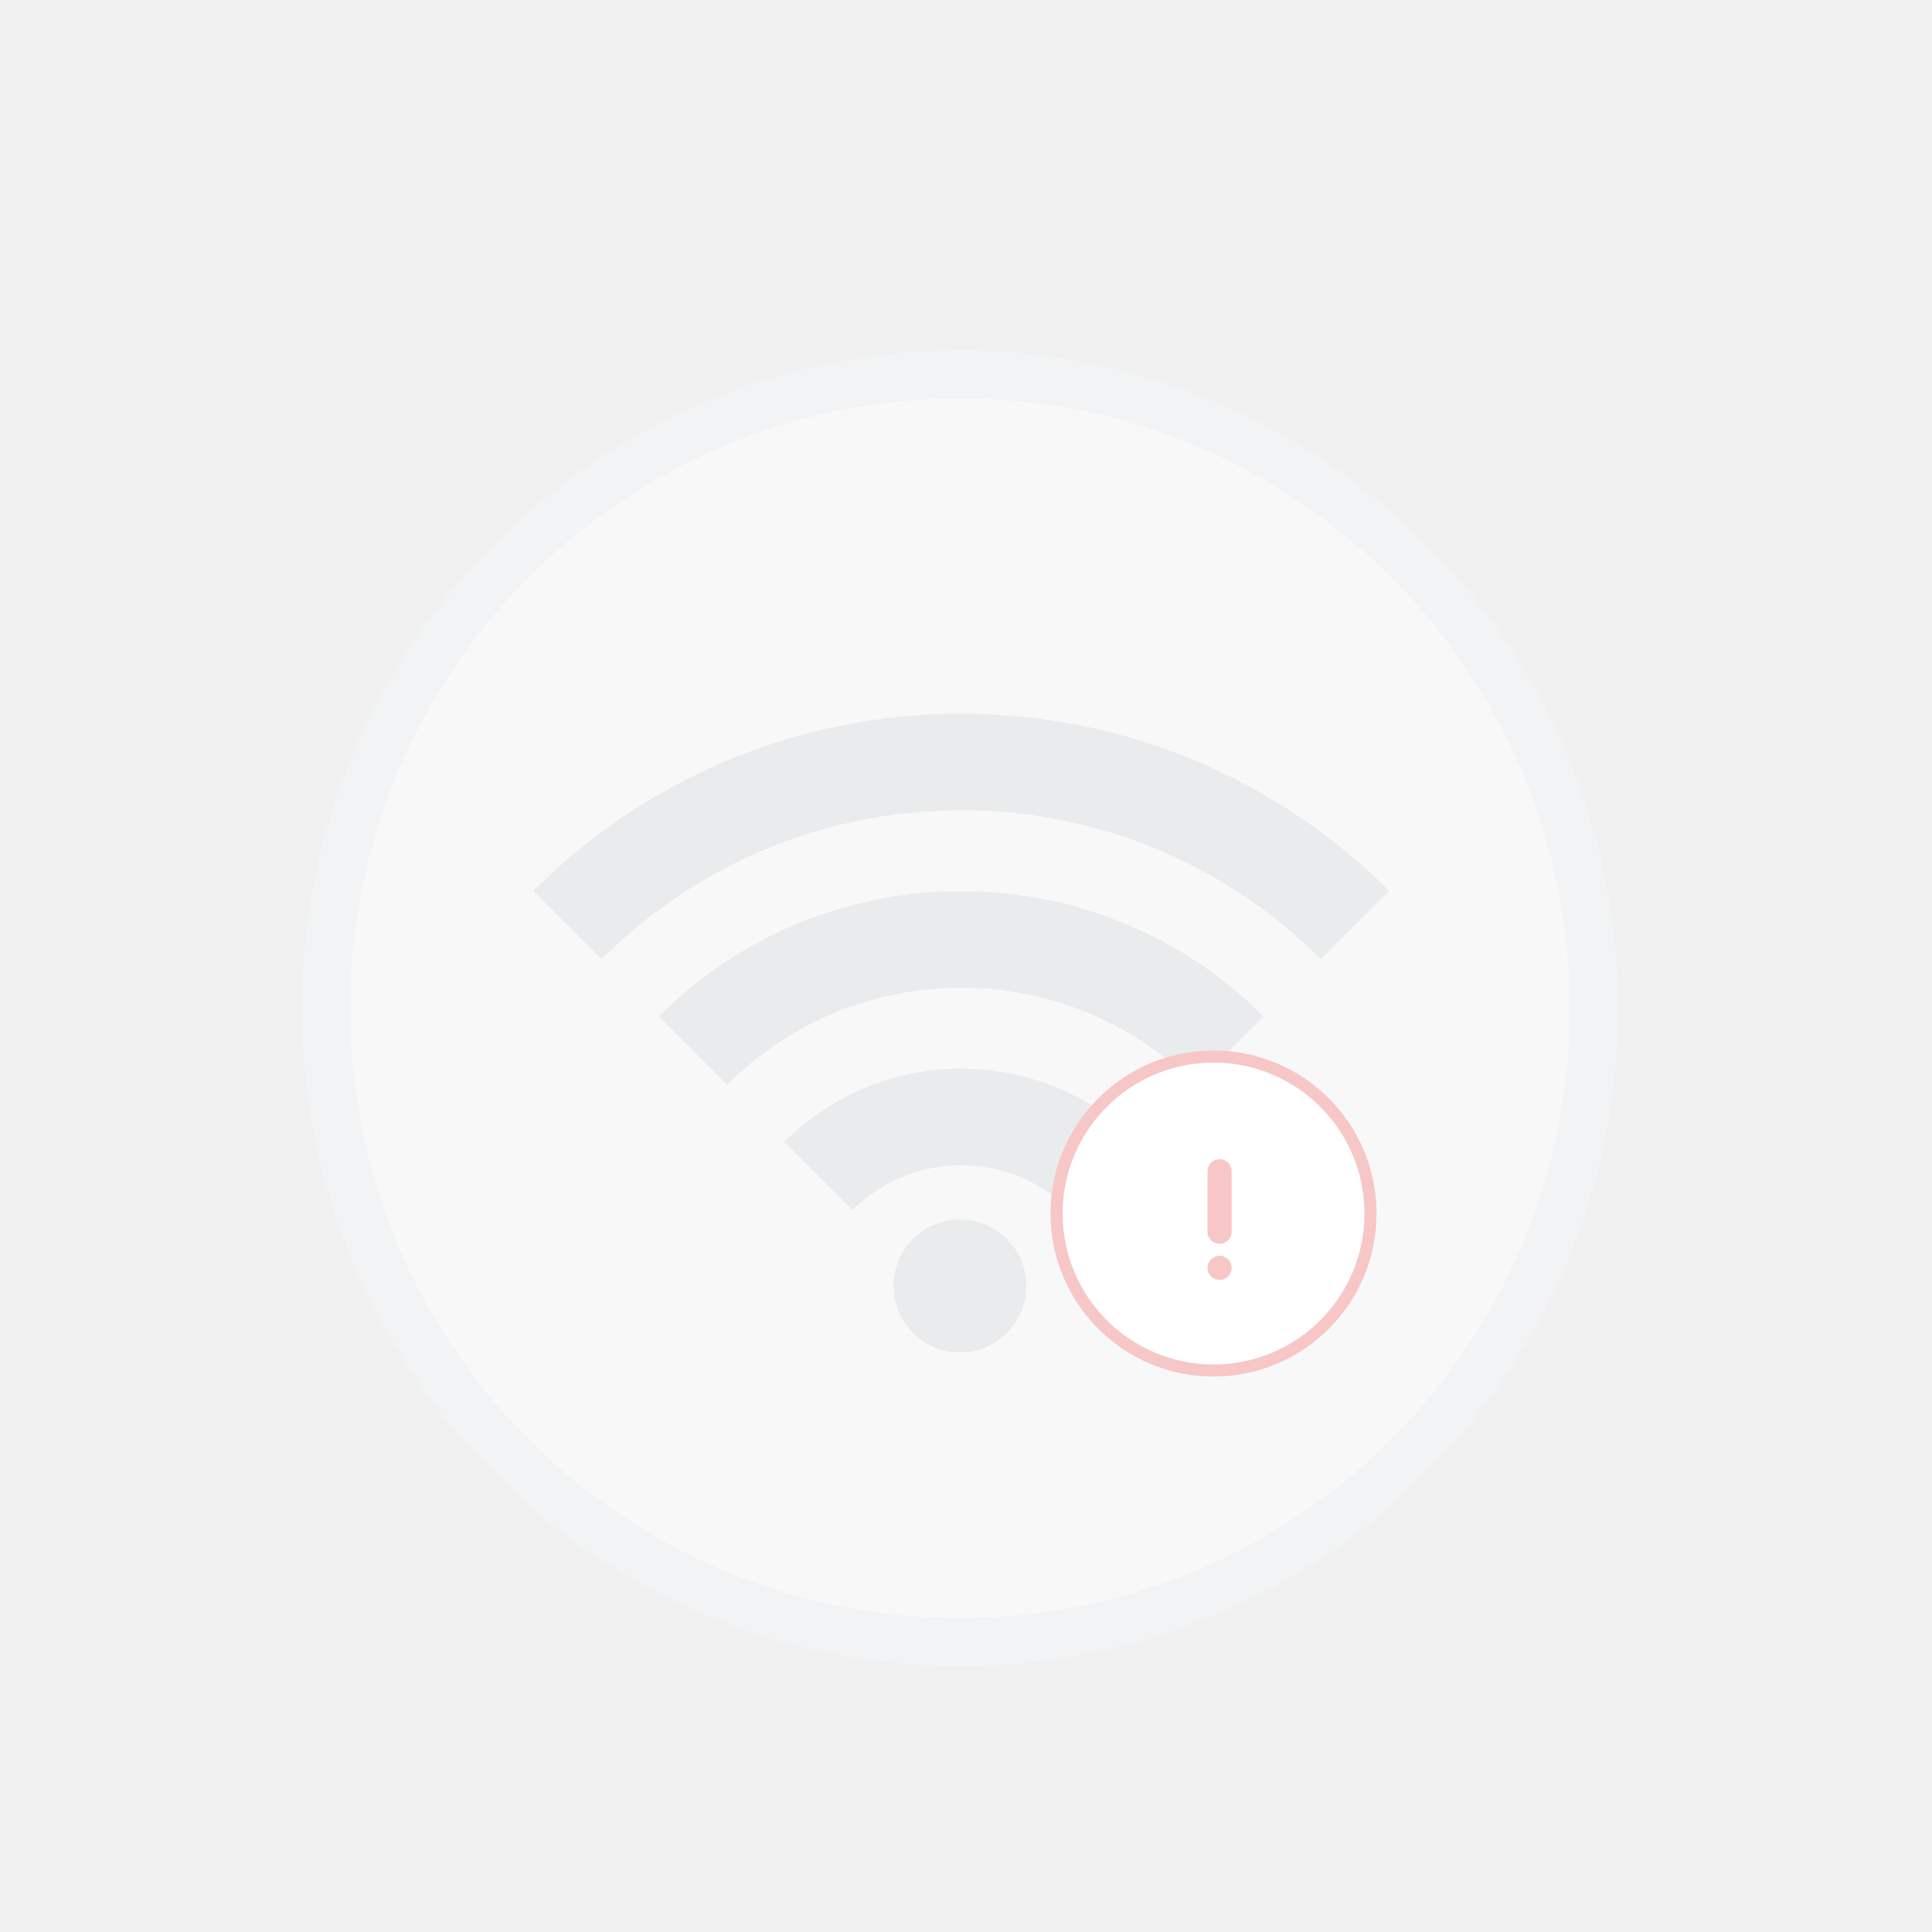
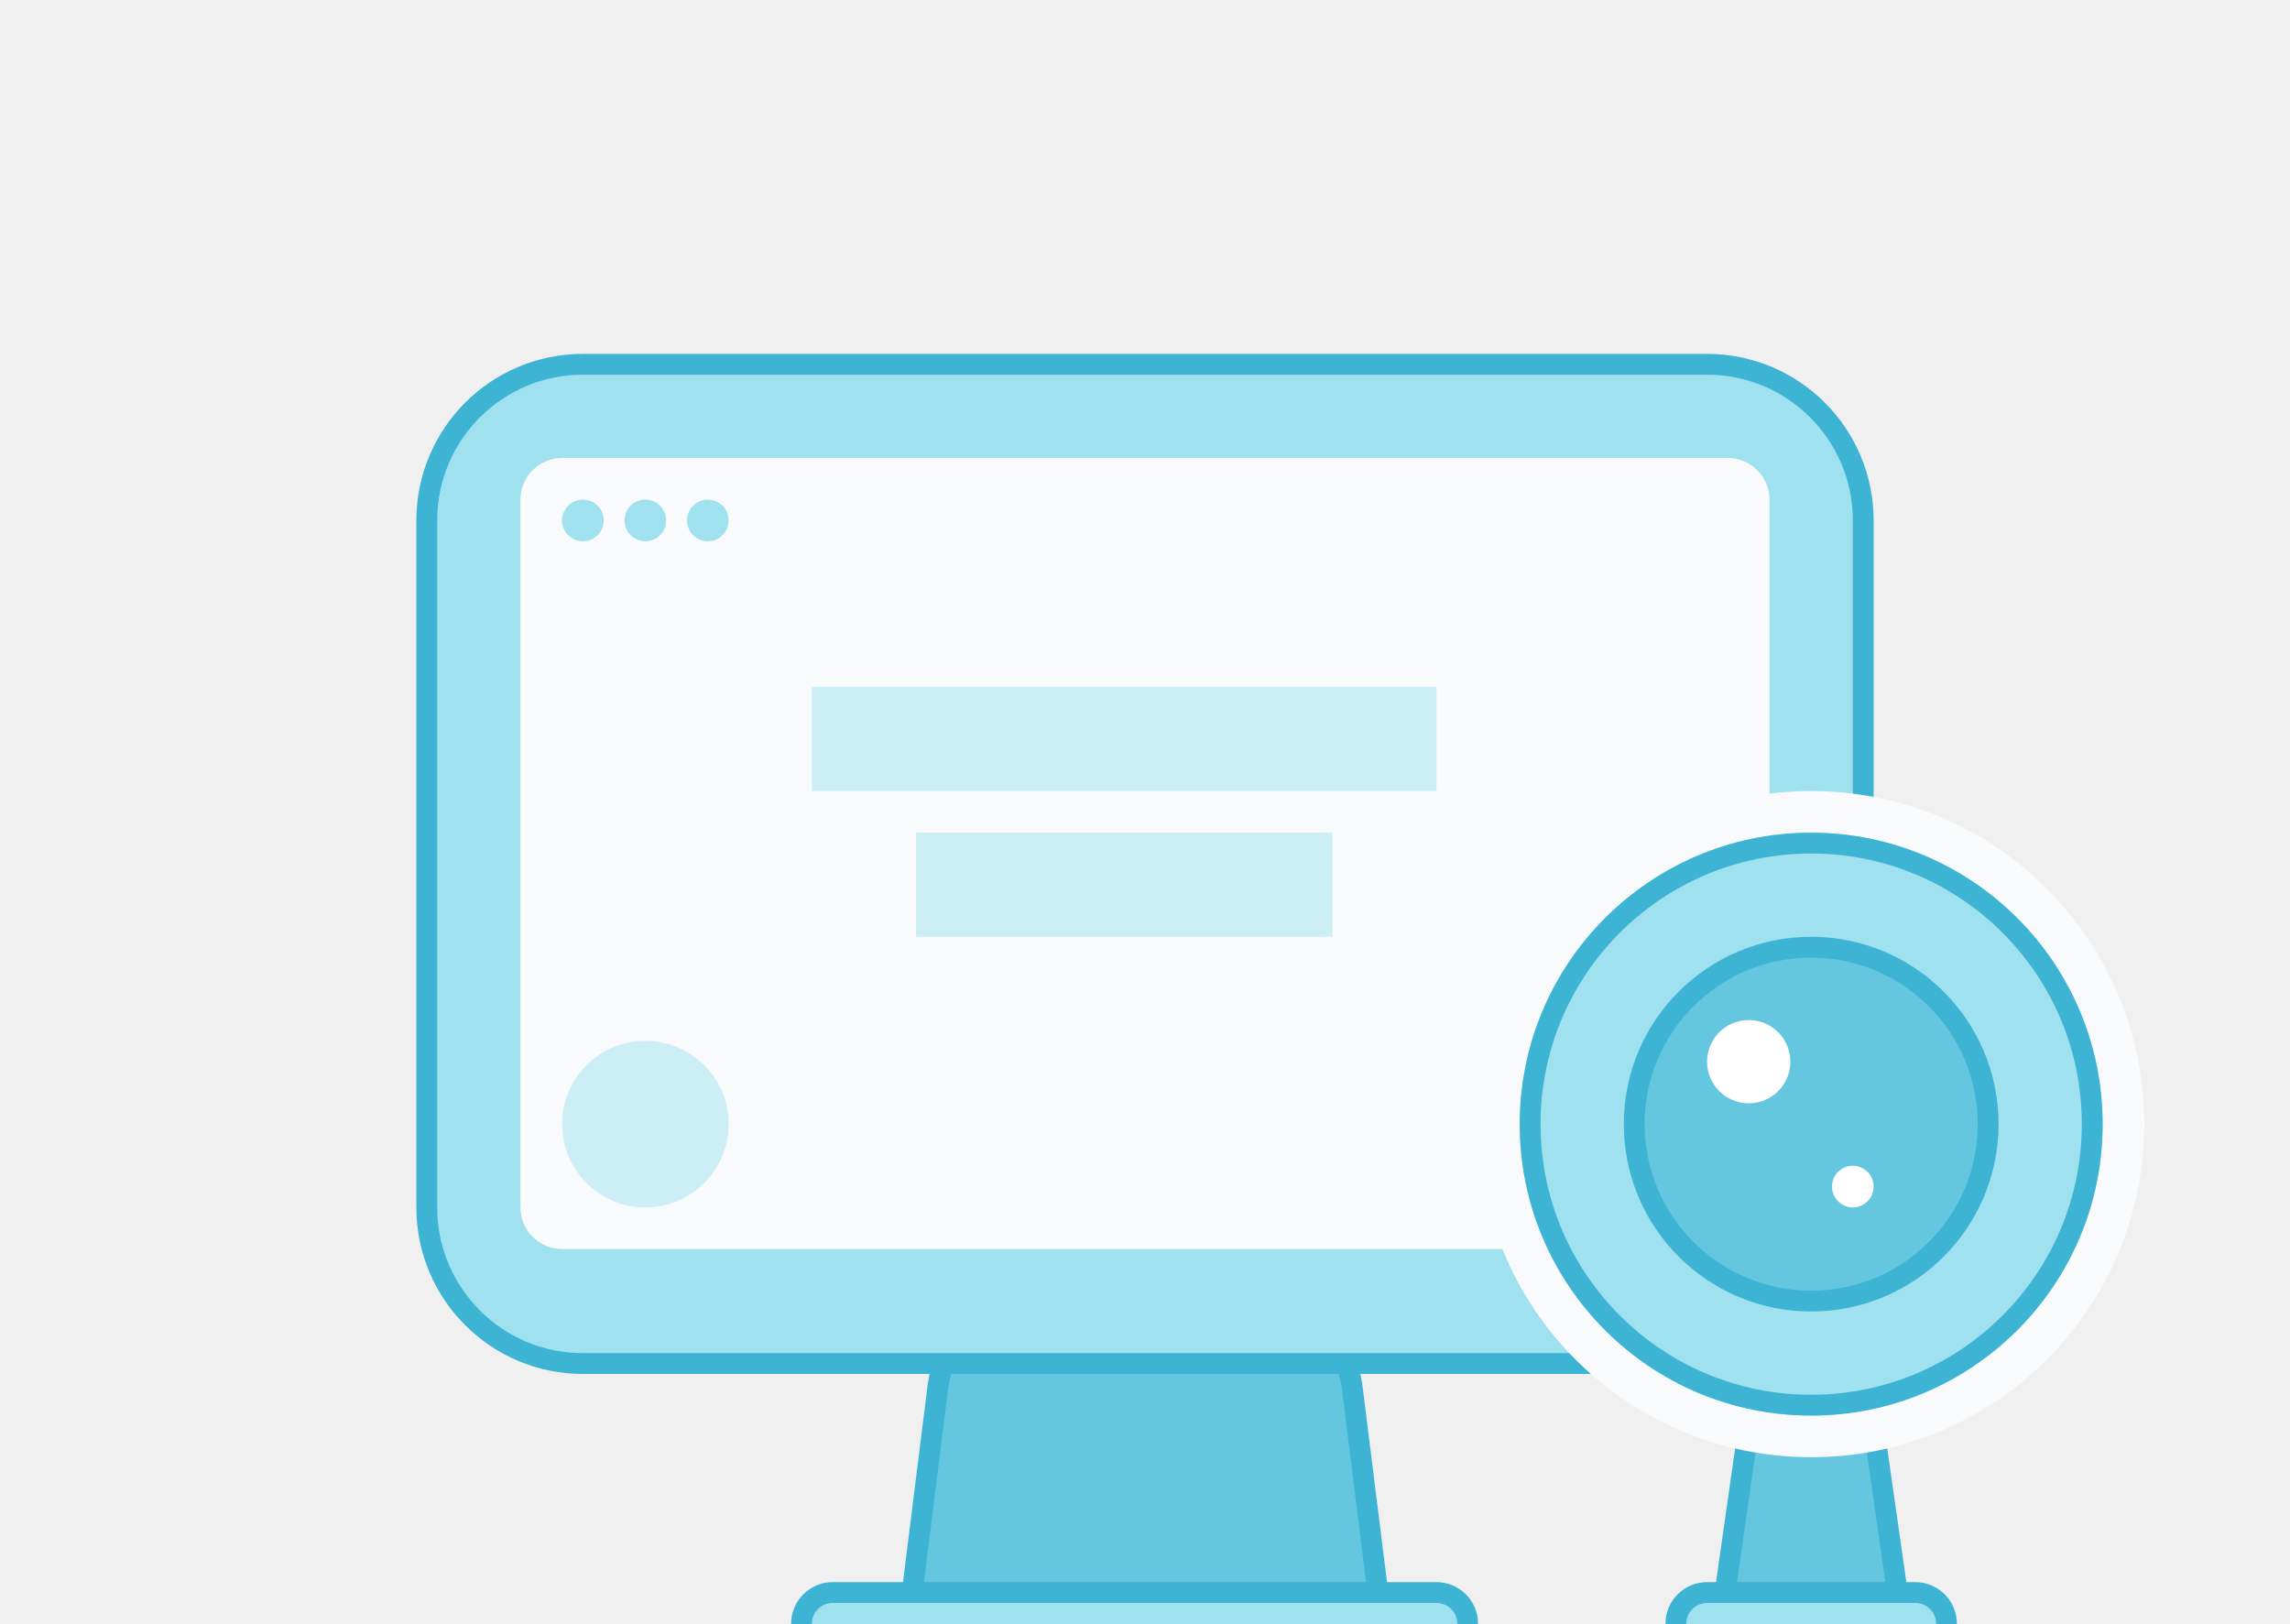
- <svg xmlns="http://www.w3.org/2000/svg" width="160" height="160" viewBox="0 0 160 160" fill="none">
-   <circle opacity=".5" cx="79.5" cy="83.5" r="52.5" fill="#fff" stroke="#F3F5F7" stroke-width="4" />
-   <path d="M101.814 87c-12.266-12.265-32.152-12.265-44.418 0" stroke="#E9EBED" stroke-width="8" />
-   <path d="M112.21 76.605c-18.008-18.007-47.203-18.007-65.21 0m44.418 20.791c-6.524-6.524-17.102-6.524-23.627 0" stroke="#E9EBED" stroke-width="8" />
-   <circle r="5.5" transform="matrix(1 0 0 -1 79.5 106.5)" fill="#E9EBED" />
-   <circle cx="100.5" cy="100.5" r="13" fill="#fff" stroke="#F7C7C7" />
-   <path d="M101 97v5" stroke="#F7C7C7" stroke-width="2" stroke-linecap="round" />
-   <circle cx="101" cy="105" r="1" fill="#F7C7C7" />
+ <svg xmlns="http://www.w3.org/2000/svg" width="110" height="78" viewBox="0 0 110 78" fill="none">
+   <path d="M48.531 63.5H61.47a3.5 3.5 0 0 1 3.473 3.066L66.434 78.5H43.566l1.492-11.934a3.5 3.5 0 0 1 3.473-3.066Z" fill="#65C6DF" stroke="#3DB4D4" />
+   <rect x="20.5" y="17.5" width="69" height="48" rx="7.5" fill="#9FE1EF" stroke="#3DB4D4" />
+   <rect x="25" y="22" width="60" height="38" rx="2" fill="#F9FAFB" />
+   <path opacity=".5" fill="#9FE1EF" d="M39 33h30v5H39zm5 7h20v5H44z" />
+   <rect x="38.5" y="76.5" width="32" height="3" rx="1.5" fill="#9FE1EF" stroke="#3DB4D4" />
+   <circle cx="28" cy="25" r="1" fill="#9FE1EF" />
+   <circle cx="31" cy="25" r="1" fill="#9FE1EF" />
+   <circle cx="34" cy="25" r="1" fill="#9FE1EF" />
+   <circle opacity=".5" cx="31" cy="54" r="4" fill="#9FE1EF" />
+   <path d="m82.658 77.93 1.776-12.43h5.132l1.776 12.43a.5.5 0 0 1-.495.57h-7.694a.5.5 0 0 1-.495-.57Z" fill="#65C6DF" stroke="#3DB4D4" />
+   <rect x="80.5" y="76.5" width="13" height="3" rx="1.5" fill="#9FE1EF" stroke="#3DB4D4" />
+   <circle cx="87" cy="54" r="15" fill="#9FE1EF" stroke="#F9FAFB" stroke-width="2" />
+   <circle cx="87" cy="54" r="13.5" fill="#9FE1EF" stroke="#3DB4D4" />
+   <circle cx="87" cy="54" r="8.5" fill="#3DB4D4" fill-opacity=".6" stroke="#3DB4D4" />
+   <circle cx="89" cy="57" r="1" fill="#fff" />
+   <circle cx="84" cy="51" r="2" fill="#fff" />
</svg>
